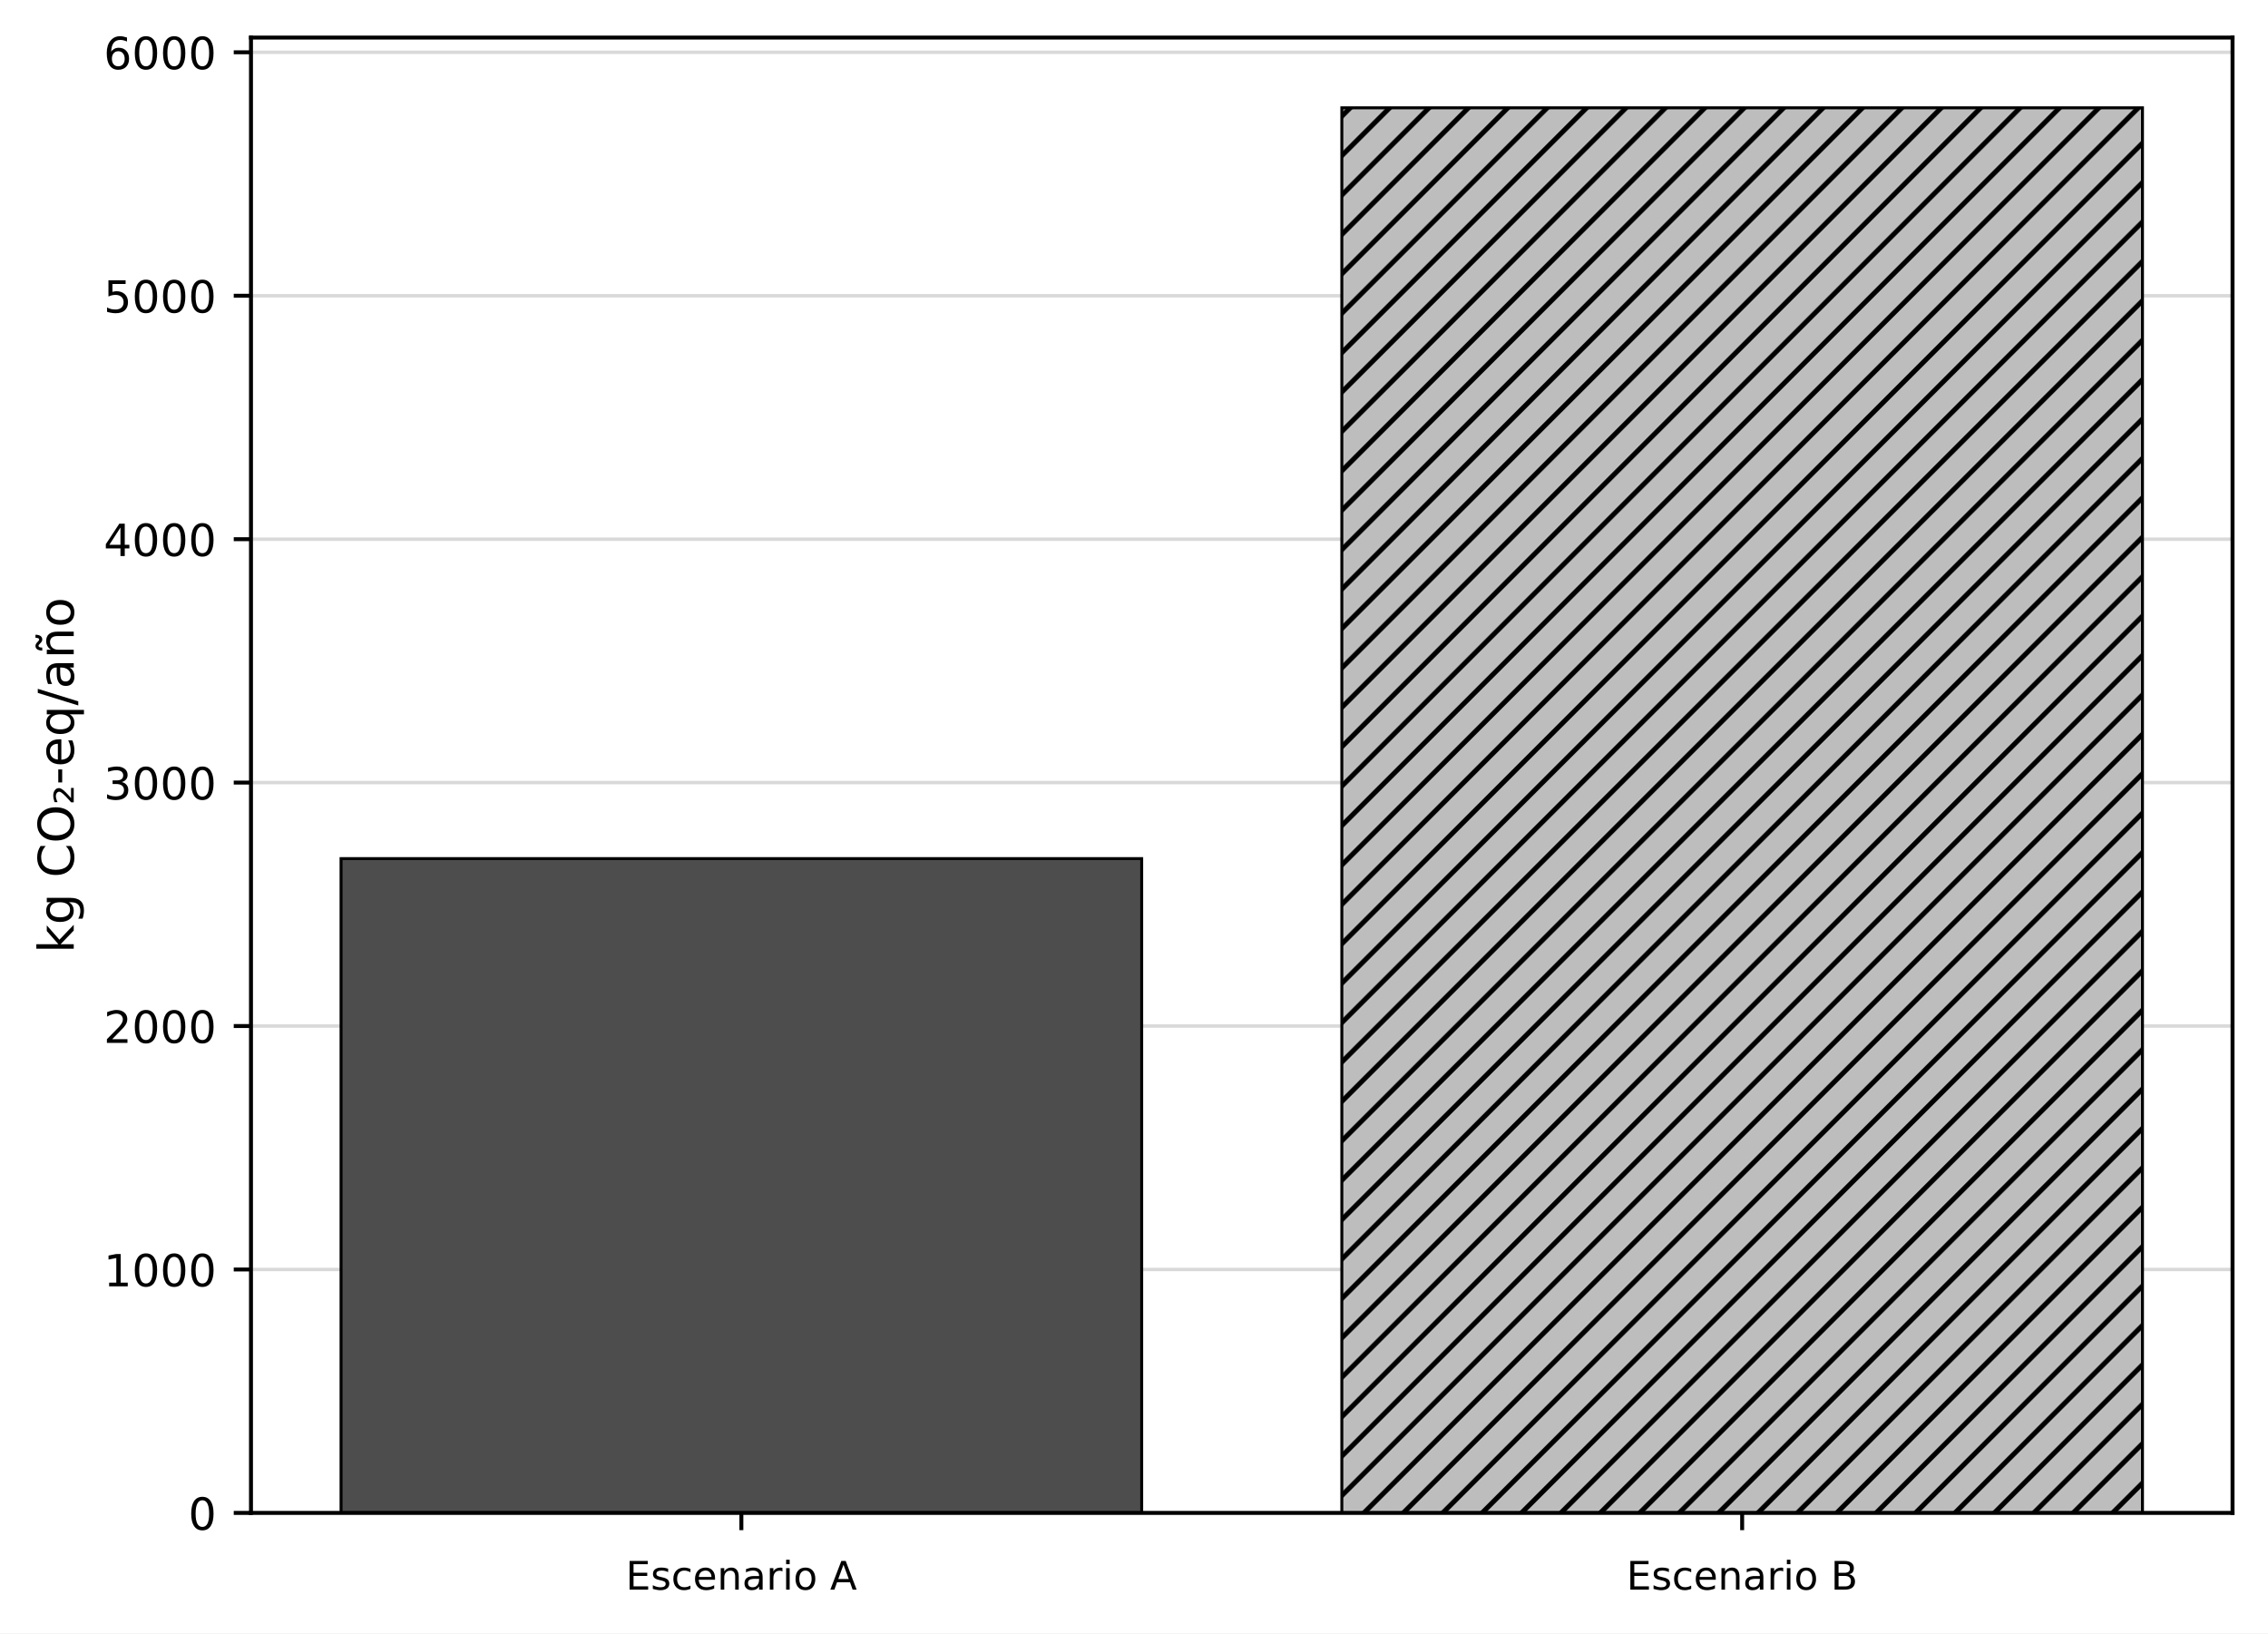
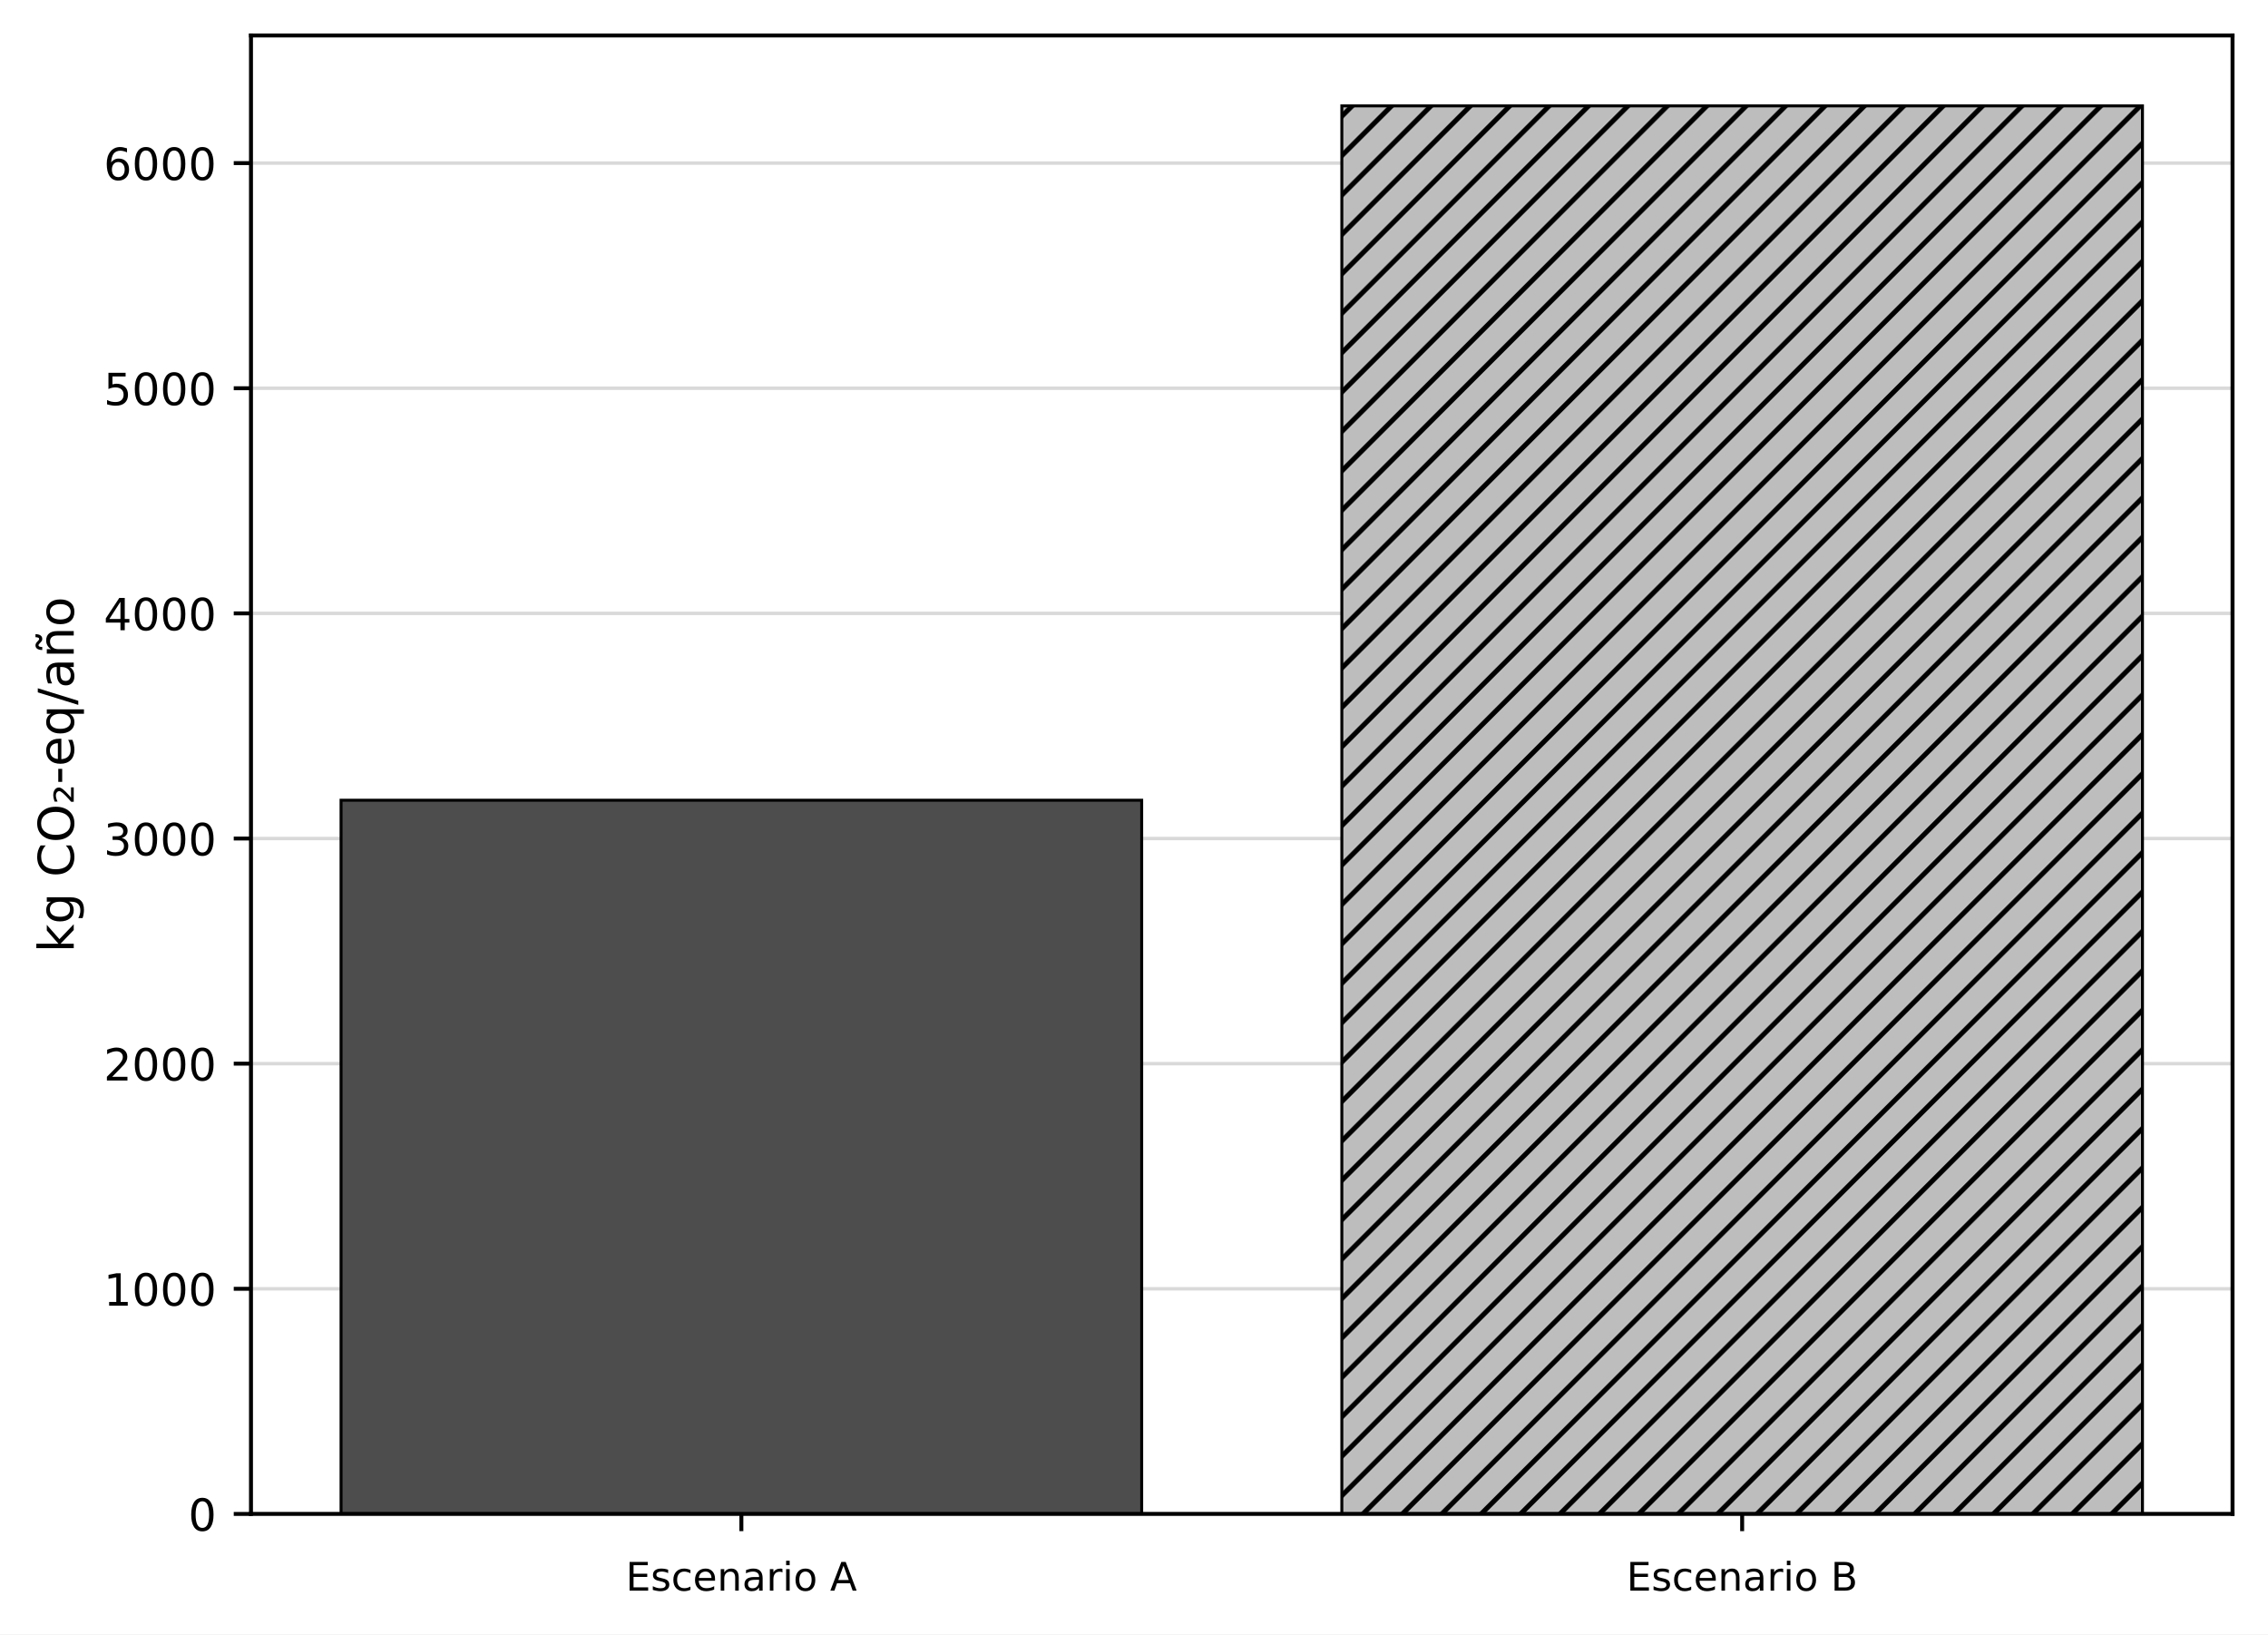
- <svg xmlns="http://www.w3.org/2000/svg" xmlns:xlink="http://www.w3.org/1999/xlink" width="460.433pt" height="331.558pt" viewBox="0 0 460.433 331.558" version="1.1">
+ <svg xmlns="http://www.w3.org/2000/svg" xmlns:xlink="http://www.w3.org/1999/xlink" width="460.433pt" height="331.743pt" viewBox="0 0 460.433 331.743" version="1.1">
  <defs>
    <style type="text/css">*{stroke-linejoin: round; stroke-linecap: butt}</style>
  </defs>
  <g id="figure_1">
    <g id="patch_1">
-       <path d="M 0 331.558 L 460.433 331.558 L 460.433 0 L 0 0 z " style="fill: #ffffff" />
+       <path d="M 0 331.743 L 460.433 331.743 L 460.433 0 L 0 0 z " style="fill: #ffffff" />
    </g>
    <g id="axes_1">
      <g id="patch_2">
-         <path d="M 50.953 307.115 L 453.233 307.115 L 453.233 7.628 L 50.953 7.628 z " style="fill: #ffffff" />
+         <path d="M 50.953 307.3 L 453.233 307.3 L 453.233 7.2 L 50.953 7.2 z " style="fill: #ffffff" />
      </g>
      <g id="matplotlib.axis_1">
        <g id="xtick_1">
          <g id="line2d_1">
            <defs>
              <path id="m8512bdd903" d="M 0 0 L 0 3.5 " style="stroke: #000000; stroke-width: 0.8" />
            </defs>
            <g>
-               <use xlink:href="#m8512bdd903" x="150.508" y="307.115" style="stroke: #000000; stroke-width: 0.8" />
+               <use xlink:href="#m8512bdd903" x="150.508" y="307.3" style="stroke: #000000; stroke-width: 0.8" />
            </g>
          </g>
          <g id="text_1">
-             <text style="font-size: 8px; font-family: 'DejaVu Sans'; text-anchor: middle" x="150.508" y="322.694" transform="rotate(-0 150.5076 322.6942)">Escenario A</text>
+             <text style="font-size: 8px; font-family: 'DejaVu Sans'; text-anchor: middle" x="150.508" y="322.879" transform="rotate(-0 150.5076 322.8788)">Escenario A</text>
          </g>
        </g>
        <g id="xtick_2">
          <g id="line2d_2">
            <g>
-               <use xlink:href="#m8512bdd903" x="353.679" y="307.115" style="stroke: #000000; stroke-width: 0.8" />
+               <use xlink:href="#m8512bdd903" x="353.679" y="307.3" style="stroke: #000000; stroke-width: 0.8" />
            </g>
          </g>
          <g id="text_2">
-             <text style="font-size: 8px; font-family: 'DejaVu Sans'; text-anchor: middle" x="353.679" y="322.694" transform="rotate(-0 353.6793 322.6942)">Escenario B</text>
+             <text style="font-size: 8px; font-family: 'DejaVu Sans'; text-anchor: middle" x="353.679" y="322.879" transform="rotate(-0 353.6793 322.8788)">Escenario B</text>
          </g>
        </g>
      </g>
      <g id="matplotlib.axis_2">
        <g id="ytick_1">
          <g id="line2d_3">
-             <path d="M 50.953 307.115 L 453.233 307.115 " clip-path="url(#p8da5b86818)" style="fill: none; stroke: #d9d9d9; stroke-width: 0.7; stroke-linecap: square" />
+             <path d="M 50.953 307.3 L 453.233 307.3 " clip-path="url(#p322ee614cd)" style="fill: none; stroke: #d9d9d9; stroke-width: 0.7; stroke-linecap: square" />
          </g>
          <g id="line2d_4">
            <defs>
              <path id="me50acbb753" d="M 0 0 L -3.5 0 " style="stroke: #000000; stroke-width: 0.8" />
            </defs>
            <g>
-               <use xlink:href="#me50acbb753" x="50.953" y="307.115" style="stroke: #000000; stroke-width: 0.8" />
+               <use xlink:href="#me50acbb753" x="50.953" y="307.3" style="stroke: #000000; stroke-width: 0.8" />
            </g>
          </g>
          <g id="text_3">
-             <text style="font-size: 9px; font-family: 'DejaVu Sans'; text-anchor: end" x="43.953" y="310.535" transform="rotate(-0 43.95344 310.5347)">0</text>
+             <text style="font-size: 9px; font-family: 'DejaVu Sans'; text-anchor: end" x="43.953" y="310.719" transform="rotate(-0 43.95344 310.7193)">0</text>
          </g>
        </g>
        <g id="ytick_2">
          <g id="line2d_5">
-             <path d="M 50.953 257.699 L 453.233 257.699 " clip-path="url(#p8da5b86818)" style="fill: none; stroke: #d9d9d9; stroke-width: 0.7; stroke-linecap: square" />
+             <path d="M 50.953 261.602 L 453.233 261.602 " clip-path="url(#p322ee614cd)" style="fill: none; stroke: #d9d9d9; stroke-width: 0.7; stroke-linecap: square" />
          </g>
          <g id="line2d_6">
            <g>
-               <use xlink:href="#me50acbb753" x="50.953" y="257.699" style="stroke: #000000; stroke-width: 0.8" />
+               <use xlink:href="#me50acbb753" x="50.953" y="261.602" style="stroke: #000000; stroke-width: 0.8" />
            </g>
          </g>
          <g id="text_4">
-             <text style="font-size: 9px; font-family: 'DejaVu Sans'; text-anchor: end" x="43.953" y="261.119" transform="rotate(-0 43.95344 261.1187)">1000</text>
+             <text style="font-size: 9px; font-family: 'DejaVu Sans'; text-anchor: end" x="43.953" y="265.021" transform="rotate(-0 43.95344 265.0213)">1000</text>
          </g>
        </g>
        <g id="ytick_3">
          <g id="line2d_7">
-             <path d="M 50.953 208.283 L 453.233 208.283 " clip-path="url(#p8da5b86818)" style="fill: none; stroke: #d9d9d9; stroke-width: 0.7; stroke-linecap: square" />
+             <path d="M 50.953 215.904 L 453.233 215.904 " clip-path="url(#p322ee614cd)" style="fill: none; stroke: #d9d9d9; stroke-width: 0.7; stroke-linecap: square" />
          </g>
          <g id="line2d_8">
            <g>
-               <use xlink:href="#me50acbb753" x="50.953" y="208.283" style="stroke: #000000; stroke-width: 0.8" />
+               <use xlink:href="#me50acbb753" x="50.953" y="215.904" style="stroke: #000000; stroke-width: 0.8" />
            </g>
          </g>
          <g id="text_5">
-             <text style="font-size: 9px; font-family: 'DejaVu Sans'; text-anchor: end" x="43.953" y="211.703" transform="rotate(-0 43.95344 211.7027)">2000</text>
+             <text style="font-size: 9px; font-family: 'DejaVu Sans'; text-anchor: end" x="43.953" y="219.323" transform="rotate(-0 43.95344 219.3232)">2000</text>
          </g>
        </g>
        <g id="ytick_4">
          <g id="line2d_9">
-             <path d="M 50.953 158.867 L 453.233 158.867 " clip-path="url(#p8da5b86818)" style="fill: none; stroke: #d9d9d9; stroke-width: 0.7; stroke-linecap: square" />
+             <path d="M 50.953 170.206 L 453.233 170.206 " clip-path="url(#p322ee614cd)" style="fill: none; stroke: #d9d9d9; stroke-width: 0.7; stroke-linecap: square" />
          </g>
          <g id="line2d_10">
            <g>
-               <use xlink:href="#me50acbb753" x="50.953" y="158.867" style="stroke: #000000; stroke-width: 0.8" />
+               <use xlink:href="#me50acbb753" x="50.953" y="170.206" style="stroke: #000000; stroke-width: 0.8" />
            </g>
          </g>
          <g id="text_6">
-             <text style="font-size: 9px; font-family: 'DejaVu Sans'; text-anchor: end" x="43.953" y="162.287" transform="rotate(-0 43.95344 162.2867)">3000</text>
+             <text style="font-size: 9px; font-family: 'DejaVu Sans'; text-anchor: end" x="43.953" y="173.625" transform="rotate(-0 43.95344 173.6252)">3000</text>
          </g>
        </g>
        <g id="ytick_5">
          <g id="line2d_11">
-             <path d="M 50.953 109.451 L 453.233 109.451 " clip-path="url(#p8da5b86818)" style="fill: none; stroke: #d9d9d9; stroke-width: 0.7; stroke-linecap: square" />
+             <path d="M 50.953 124.508 L 453.233 124.508 " clip-path="url(#p322ee614cd)" style="fill: none; stroke: #d9d9d9; stroke-width: 0.7; stroke-linecap: square" />
          </g>
          <g id="line2d_12">
            <g>
-               <use xlink:href="#me50acbb753" x="50.953" y="109.451" style="stroke: #000000; stroke-width: 0.8" />
+               <use xlink:href="#me50acbb753" x="50.953" y="124.508" style="stroke: #000000; stroke-width: 0.8" />
            </g>
          </g>
          <g id="text_7">
-             <text style="font-size: 9px; font-family: 'DejaVu Sans'; text-anchor: end" x="43.953" y="112.871" transform="rotate(-0 43.95344 112.8706)">4000</text>
+             <text style="font-size: 9px; font-family: 'DejaVu Sans'; text-anchor: end" x="43.953" y="127.927" transform="rotate(-0 43.95344 127.9272)">4000</text>
          </g>
        </g>
        <g id="ytick_6">
          <g id="line2d_13">
-             <path d="M 50.953 60.035 L 453.233 60.035 " clip-path="url(#p8da5b86818)" style="fill: none; stroke: #d9d9d9; stroke-width: 0.7; stroke-linecap: square" />
+             <path d="M 50.953 78.81 L 453.233 78.81 " clip-path="url(#p322ee614cd)" style="fill: none; stroke: #d9d9d9; stroke-width: 0.7; stroke-linecap: square" />
          </g>
          <g id="line2d_14">
            <g>
-               <use xlink:href="#me50acbb753" x="50.953" y="60.035" style="stroke: #000000; stroke-width: 0.8" />
+               <use xlink:href="#me50acbb753" x="50.953" y="78.81" style="stroke: #000000; stroke-width: 0.8" />
            </g>
          </g>
          <g id="text_8">
-             <text style="font-size: 9px; font-family: 'DejaVu Sans'; text-anchor: end" x="43.953" y="63.455" transform="rotate(-0 43.95344 63.45462)">5000</text>
+             <text style="font-size: 9px; font-family: 'DejaVu Sans'; text-anchor: end" x="43.953" y="82.229" transform="rotate(-0 43.95344 82.22914)">5000</text>
          </g>
        </g>
        <g id="ytick_7">
          <g id="line2d_15">
-             <path d="M 50.953 10.619 L 453.233 10.619 " clip-path="url(#p8da5b86818)" style="fill: none; stroke: #d9d9d9; stroke-width: 0.7; stroke-linecap: square" />
+             <path d="M 50.953 33.112 L 453.233 33.112 " clip-path="url(#p322ee614cd)" style="fill: none; stroke: #d9d9d9; stroke-width: 0.7; stroke-linecap: square" />
          </g>
          <g id="line2d_16">
            <g>
-               <use xlink:href="#me50acbb753" x="50.953" y="10.619" style="stroke: #000000; stroke-width: 0.8" />
+               <use xlink:href="#me50acbb753" x="50.953" y="33.112" style="stroke: #000000; stroke-width: 0.8" />
            </g>
          </g>
          <g id="text_9">
-             <text style="font-size: 9px; font-family: 'DejaVu Sans'; text-anchor: end" x="43.953" y="14.039" transform="rotate(-0 43.95344 14.03859)">6000</text>
+             <text style="font-size: 9px; font-family: 'DejaVu Sans'; text-anchor: end" x="43.953" y="36.531" transform="rotate(-0 43.95344 36.53111)">6000</text>
          </g>
        </g>
        <g id="text_10">
-           <text style="font-size: 10px; font-family: 'DejaVu Sans'; text-anchor: middle" x="14.969" y="157.372" transform="rotate(-90 14.96875 157.3718)">kg CO₂-eq/año</text>
+           <text style="font-size: 10px; font-family: 'DejaVu Sans'; text-anchor: middle" x="14.969" y="157.25" transform="rotate(-90 14.96875 157.25)">kg CO₂-eq/año</text>
        </g>
      </g>
      <g id="patch_3">
-         <path d="M 69.239 307.115 L 231.776 307.115 L 231.776 174.298 L 69.239 174.298 z " clip-path="url(#p8da5b86818)" style="fill: #4d4d4d; stroke: #000000; stroke-width: 0.6; stroke-linejoin: miter" />
+         <path d="M 69.239 307.3 L 231.776 307.3 L 231.776 162.432 L 69.239 162.432 z " clip-path="url(#p322ee614cd)" style="fill: #4d4d4d; stroke: #000000; stroke-width: 0.6; stroke-linejoin: miter" />
      </g>
      <g id="patch_4">
-         <path d="M 272.411 307.115 L 434.948 307.115 L 434.948 21.89 L 272.411 21.89 z " clip-path="url(#p8da5b86818)" style="fill: url(#hba91143bd5); stroke: #000000; stroke-width: 0.6; stroke-linejoin: miter" />
+         <path d="M 272.411 307.3 L 434.948 307.3 L 434.948 21.49 L 272.411 21.49 z " clip-path="url(#p322ee614cd)" style="fill: url(#hba91143bd5); stroke: #000000; stroke-width: 0.6; stroke-linejoin: miter" />
      </g>
      <g id="patch_5">
-         <path d="M 50.953 307.115 L 50.953 7.628 " style="fill: none; stroke: #000000; stroke-width: 0.8; stroke-linejoin: miter; stroke-linecap: square" />
+         <path d="M 50.953 307.3 L 50.953 7.2 " style="fill: none; stroke: #000000; stroke-width: 0.8; stroke-linejoin: miter; stroke-linecap: square" />
      </g>
      <g id="patch_6">
-         <path d="M 453.233 307.115 L 453.233 7.628 " style="fill: none; stroke: #000000; stroke-width: 0.8; stroke-linejoin: miter; stroke-linecap: square" />
+         <path d="M 453.233 307.3 L 453.233 7.2 " style="fill: none; stroke: #000000; stroke-width: 0.8; stroke-linejoin: miter; stroke-linecap: square" />
      </g>
      <g id="patch_7">
-         <path d="M 50.953 307.115 L 453.233 307.115 " style="fill: none; stroke: #000000; stroke-width: 0.8; stroke-linejoin: miter; stroke-linecap: square" />
+         <path d="M 50.953 307.3 L 453.233 307.3 " style="fill: none; stroke: #000000; stroke-width: 0.8; stroke-linejoin: miter; stroke-linecap: square" />
      </g>
      <g id="patch_8">
-         <path d="M 50.953 7.628 L 453.233 7.628 " style="fill: none; stroke: #000000; stroke-width: 0.8; stroke-linejoin: miter; stroke-linecap: square" />
+         <path d="M 50.953 7.2 L 453.233 7.2 " style="fill: none; stroke: #000000; stroke-width: 0.8; stroke-linejoin: miter; stroke-linecap: square" />
      </g>
    </g>
  </g>
  <defs>
-     <clipPath id="p8da5b86818">
-       <rect x="50.953" y="7.628" width="402.28" height="299.487" />
+     <clipPath id="p322ee614cd">
+       <rect x="50.953" y="7.2" width="402.28" height="300.1" />
    </clipPath>
  </defs>
  <defs>
    <pattern id="hba91143bd5" patternUnits="userSpaceOnUse" x="0" y="0" width="72" height="72">
      <rect x="0" y="0" width="73" height="73" fill="#bdbdbd" />
      <path d="M -36 36 L 36 -36 M -32 40 L 40 -32 M -28 44 L 44 -28 M -24 48 L 48 -24 M -20 52 L 52 -20 M -16 56 L 56 -16 M -12 60 L 60 -12 M -8 64 L 64 -8 M -4 68 L 68 -4 M 0 72 L 72 0 M 4 76 L 76 4 M 8 80 L 80 8 M 12 84 L 84 12 M 16 88 L 88 16 M 20 92 L 92 20 M 24 96 L 96 24 M 28 100 L 100 28 M 32 104 L 104 32 M 36 108 L 108 36 " style="fill: #000000; stroke: #000000; stroke-width: 1.0; stroke-linecap: butt; stroke-linejoin: miter" />
    </pattern>
  </defs>
</svg>
